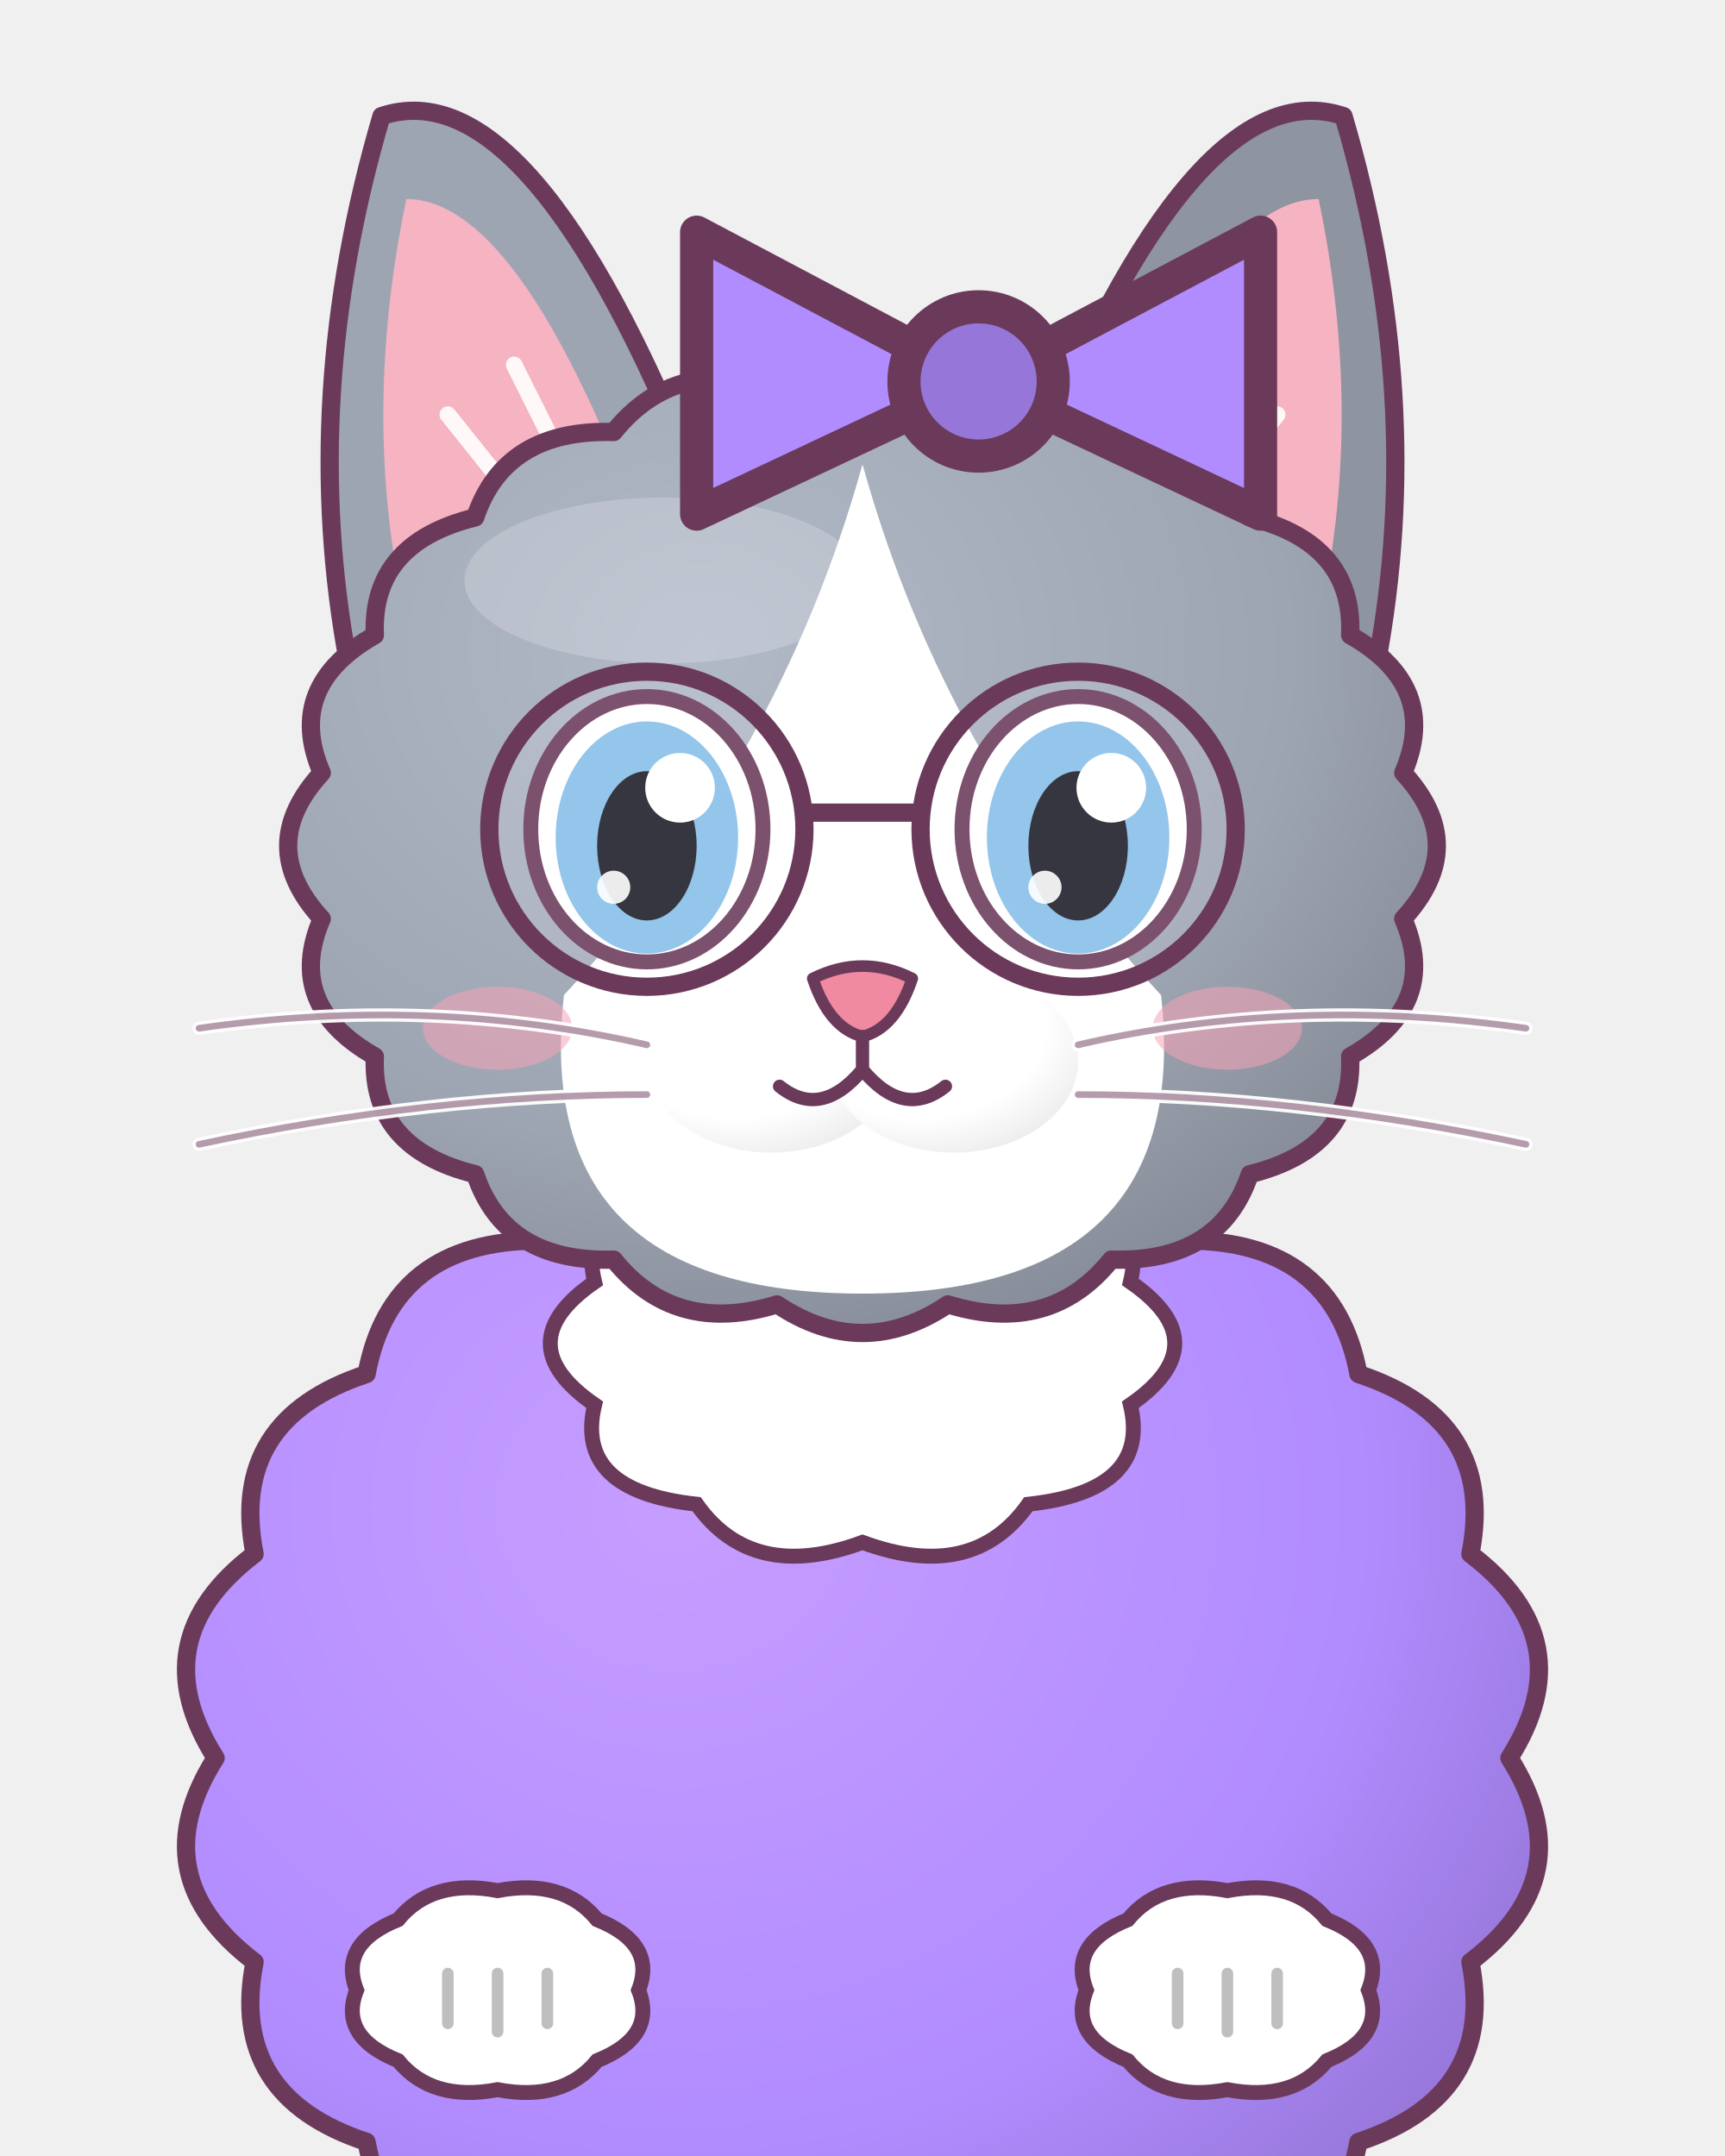
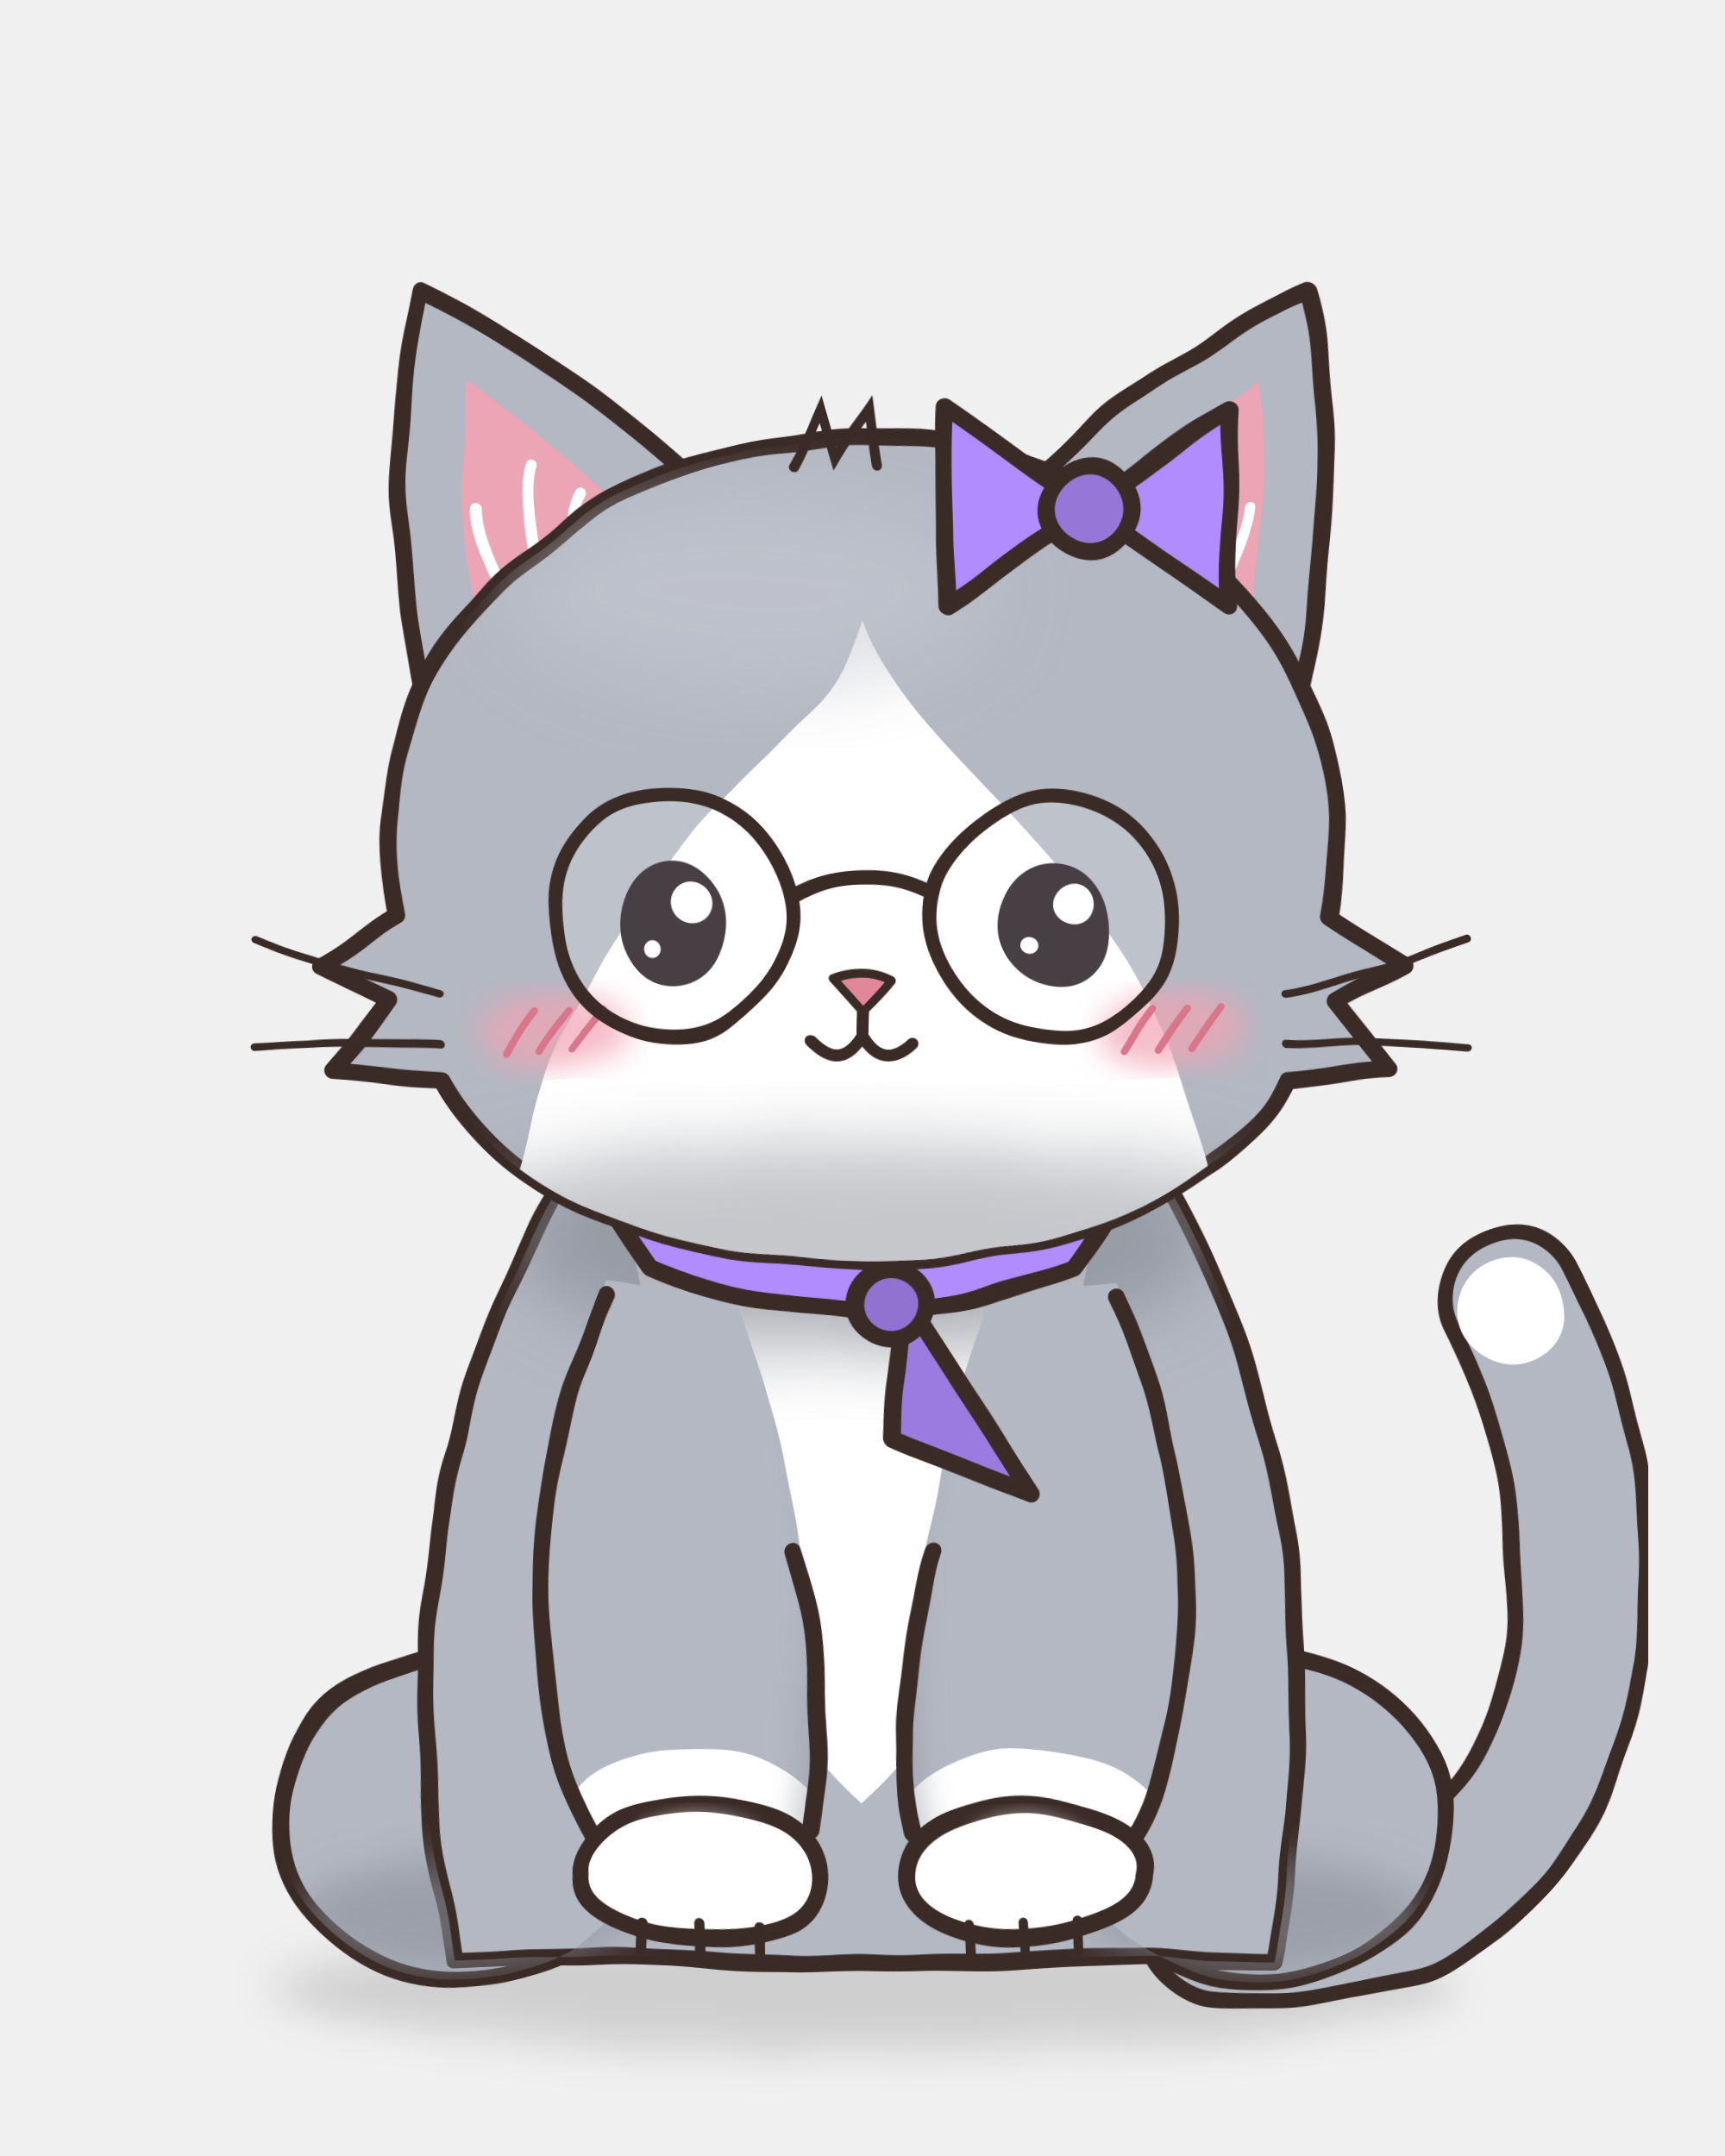
<svg xmlns="http://www.w3.org/2000/svg" viewBox="-104 -252 208 260">
  <defs>
-     <radialGradient id="ocutegrey05959" cx=".36" cy=".30" r=".85">
-       <stop offset="0" stop-color="#c69dff" />
-       <stop offset=".6" stop-color="#b18cff" />
-       <stop offset="1" stop-color="#8a6dc7" />
-     </radialGradient>
-     <radialGradient id="fcutegrey05959" cx=".36" cy=".30" r=".85">
-       <stop offset="0" stop-color="#b1b9c7" />
-       <stop offset=".6" stop-color="#9ea5b2" />
-       <stop offset="1" stop-color="#7b818b" />
-     </radialGradient>
-     <radialGradient id="wcutegrey05959" cx=".36" cy=".30" r=".85">
-       <stop offset="0" stop-color="#ffffff" />
-       <stop offset=".6" stop-color="#ffffff" />
-       <stop offset="1" stop-color="#e6e6e6" />
-     </radialGradient>
-     <clipPath id="hcutegrey05959">
-       <path d="M65.2 -141.2 Q69.7 -130.8 58.8 -124.6 Q59.3 -113.5 46.7 -110.4 Q43.1 -99.7 30.0 -100.1 Q22.6 -90.9 10.3 -94.7 Q0.0 -87.8 -10.3 -94.7 Q-22.6 -90.9 -30.0 -100.1 Q-43.1 -99.7 -46.7 -110.4 Q-59.3 -113.5 -58.8 -124.6 Q-69.7 -130.8 -65.2 -141.2 Q-73.3 -150.0 -65.2 -158.8 Q-69.7 -169.2 -58.8 -175.4 Q-59.3 -186.5 -46.7 -189.6 Q-43.1 -200.3 -30.0 -199.9 Q-22.6 -209.1 -10.3 -205.3 Q-0.0 -212.2 10.3 -205.3 Q22.6 -209.1 30.0 -199.9 Q43.1 -200.3 46.7 -189.6 Q59.3 -186.5 58.8 -175.4 Q69.7 -169.2 65.2 -158.8 Q73.3 -150.0 65.2 -141.2Z" />
-     </clipPath>
+     <filter id="ink" x="-5%" y="-5%" width="110%" height="110%">
+       <feTurbulence type="fractalNoise" baseFrequency=".05" numOctaves="2" seed="3" result="n" />
+       <feDisplacementMap in="SourceGraphic" in2="n" scale="2.2" />
+     </filter>
+     <filter id="pencil">
+       <feTurbulence type="fractalNoise" baseFrequency="1.1 .35" numOctaves="2" seed="5" />
+       <feColorMatrix values="0 0 0 0 .25  0 0 0 0 .2  0 0 0 0 .18  0 0 0 .22 -.02" />
+       <feComposite in2="SourceGraphic" operator="in" />
+     </filter>
+     <filter id="blur1">
+       <feGaussianBlur stdDeviation="1" />
+     </filter>
+     <filter id="blur2">
+       <feGaussianBlur stdDeviation="2" />
+     </filter>
+     <filter id="blur3" x="-30%" y="-30%" width="160%" height="160%">
+       <feGaussianBlur stdDeviation="3" />
+     </filter>
+     <filter id="blur4" x="-30%" y="-30%" width="160%" height="160%">
+       <feGaussianBlur stdDeviation="5" />
+     </filter>
  </defs>
-   <ellipse cx="6" cy="34" rx="78" ry="15" fill="#000" opacity=".15" />
-   <path d="M78.0 -40.0 Q87.0 -25.8 73.3 -15.4 Q76.5 0.8 59.8 6.3 Q56.8 22.4 39.0 22.4 Q30.2 36.6 13.5 30.9 Q0.0 41.5 -13.5 30.9 Q-30.2 36.6 -39.0 22.4 Q-56.8 22.4 -59.8 6.3 Q-76.5 0.8 -73.3 -15.4 Q-87.0 -25.8 -78.0 -40.0 Q-87.0 -54.2 -73.3 -64.6 Q-76.5 -80.8 -59.8 -86.3 Q-56.8 -102.4 -39.0 -102.4 Q-30.2 -116.6 -13.5 -110.9 Q-0.0 -121.5 13.5 -110.9 Q30.2 -116.6 39.0 -102.4 Q56.8 -102.4 59.8 -86.3 Q76.5 -80.8 73.3 -64.6 Q87.0 -54.2 78.0 -40.0Z" fill="url(#ocutegrey05959)" stroke="#6b3a5a" stroke-width="2.2" stroke-linejoin="round" />
-   <path d="M32.3 -82.6 Q34.8 -72.2 20.0 -70.6 Q13.3 -61.1 0.0 -66.0 Q-13.3 -61.1 -20.0 -70.6 Q-34.8 -72.2 -32.3 -82.6 Q-43.0 -90.0 -32.3 -97.4 Q-34.8 -107.8 -20.0 -109.4 Q-13.3 -118.9 -0.0 -114.0 Q13.3 -118.9 20.0 -109.4 Q34.8 -107.8 32.3 -97.4 Q43.0 -90.0 32.3 -82.6Z" fill="#ffffff" stroke="#6b3a5a" stroke-width="1.8" />
-   <path d="M-20 -194 Q-40 -244 -58 -238 Q-68 -204 -62 -172Z" fill="#9ea5b2" stroke="#6b3a5a" stroke-width="2.2" stroke-linejoin="round" />
-   <path d="M-28 -192 Q-42 -228 -55 -228 Q-60 -204 -56 -182Z" fill="#f6b3c2" />
-   <path d="M-36 -196 l-6 -12 M-42 -192 l-8 -10" stroke="#fff" stroke-width="2" stroke-linecap="round" opacity=".9" />
-   <path d="M20 -194 Q40 -244 58 -238 Q68 -204 62 -172Z" fill="#8e94a0" stroke="#6b3a5a" stroke-width="2.2" stroke-linejoin="round" />
-   <path d="M28 -192 Q42 -228 55 -228 Q60 -204 56 -182Z" fill="#f6b3c2" />
-   <path d="M36 -196 l6 -12 M42 -192 l8 -10" stroke="#fff" stroke-width="2" stroke-linecap="round" opacity=".9" />
-   <path d="M65.2 -141.2 Q69.7 -130.8 58.8 -124.6 Q59.3 -113.5 46.7 -110.4 Q43.1 -99.7 30.0 -100.1 Q22.6 -90.9 10.3 -94.7 Q0.0 -87.8 -10.3 -94.7 Q-22.6 -90.9 -30.0 -100.1 Q-43.1 -99.7 -46.7 -110.4 Q-59.3 -113.5 -58.8 -124.6 Q-69.7 -130.8 -65.2 -141.2 Q-73.3 -150.0 -65.2 -158.8 Q-69.7 -169.2 -58.8 -175.4 Q-59.3 -186.5 -46.7 -189.6 Q-43.1 -200.3 -30.0 -199.9 Q-22.6 -209.1 -10.3 -205.3 Q-0.0 -212.2 10.3 -205.3 Q22.6 -209.1 30.0 -199.9 Q43.1 -200.3 46.7 -189.6 Q59.3 -186.5 58.8 -175.4 Q69.7 -169.2 65.2 -158.8 Q73.3 -150.0 65.2 -141.2Z" fill="url(#fcutegrey05959)" stroke="#6b3a5a" stroke-width="2.2" stroke-linejoin="round" />
-   <g clip-path="url(#hcutegrey05959)">
-     <path d="M0 -196 Q-10 -160 -36 -132 Q-40 -96 0 -96 Q40 -96 36 -132 Q10 -160 0 -196Z" fill="#ffffff" />
+   <g transform="translate(0 -150) scale(.85) translate(-120 -94)">
+     <g transform="translate(0,0)">
+       <defs>
+         <clipPath id="hacutegreyNone">
+           <path d="M54 104 C46 64 82 36 120 36 C158 36 194 64 186 104 L197 111 L187 116 L195 126 L180 127 C170 145 146 153 120 153 C94 153 70 145 60 127 L45 126 L53 116 L43 111 Z" />
+         </clipPath>
+         <clipPath id="bacutegreyNone">
+           <path d="M78 140 C58 172 54 216 62 252 L178 252 C186 216 182 172 162 140 Z" />
+           <ellipse cx="64" cy="232" rx="27" ry="23" />
+           <ellipse cx="176" cy="232" rx="27" ry="23" />
+         </clipPath>
+       </defs>
+       <g filter="url(#ink)">
+         <ellipse cx="120" cy="256" rx="84" ry="9" fill="#000" opacity=".14" filter="url(#blur3)" />
+         <path d="M170 248 C224 254 232 196 212 158" stroke="#3b2b27" stroke-width="21" fill="none" stroke-linecap="round" />
+         <path d="M170 248 C224 254 232 196 212 158" stroke="#b3b8c3" stroke-width="16.5" fill="none" stroke-linecap="round" />
+         <circle cx="212" cy="160" r="7.5" fill="#ffffff" />
+         <ellipse cx="64" cy="232" rx="27" ry="23" stroke="#3b2b27" stroke-width="2.4" stroke-linejoin="round" stroke-linecap="round" fill="#b3b8c3" />
+         <ellipse cx="176" cy="232" rx="27" ry="23" stroke="#3b2b27" stroke-width="2.4" stroke-linejoin="round" stroke-linecap="round" fill="#b3b8c3" />
+         <path d="M78 140 C58 172 54 216 62 252 L178 252 C186 216 182 172 162 140 Z" stroke="#3b2b27" stroke-width="2.4" stroke-linejoin="round" stroke-linecap="round" fill="#b3b8c3" />
+         <g clip-path="url(#bacutegreyNone)">
+           <path d="M86 140 C92 180 98 210 120 230 C142 210 148 180 154 140 Z" fill="#ffffff" />
+           <ellipse cx="120" cy="150" rx="50" ry="16" fill="#8b8f98" opacity=".7" filter="url(#blur4)" />
+           <ellipse cx="64" cy="246" rx="24" ry="8" fill="#8b8f98" opacity=".6" filter="url(#blur3)" />
+           <ellipse cx="176" cy="246" rx="24" ry="8" fill="#8b8f98" opacity=".6" filter="url(#blur3)" />
+         </g>
+         <path d="M84 156 C70 188 72 222 84 238 L112 236 C115 214 112 186 102 158 Z" fill="#b3b8c3" />
+         <clipPath id="aacutegreyNone1">
+           <path d="M84 156 C70 188 72 222 84 238 L112 236 C115 214 112 186 102 158 Z" />
+         </clipPath>
+         <g clip-path="url(#aacutegreyNone1)">
+           <ellipse cx="96" cy="236" rx="20" ry="14" fill="#ffffff" />
+           <path d="M108 160 C114 190 114 214 110 236 L120 236 L120 160Z" fill="#8b8f98" opacity=".45" filter="url(#blur2)" />
+         </g>
+         <path d="M84 158 C70 188 72 222 84 238" fill="none" stroke="#3b2b27" stroke-width="2.4" stroke-linejoin="round" stroke-linecap="round" />
+         <path d="M113 234 C115 220 114 206 110 194" fill="none" stroke="#3b2b27" stroke-width="2.4" stroke-linejoin="round" stroke-linecap="round" />
+         <path d="M80 240 C78 228 114 226 114 240 C114 252 80 252 80 240Z" stroke="#3b2b27" stroke-width="2.4" stroke-linejoin="round" stroke-linecap="round" fill="#ffffff" />
+         <path d="M89 247 v4" stroke="#3b2b27" stroke-width="1.4" fill="none" stroke-linecap="round" />
+         <path d="M97 247 v4" stroke="#3b2b27" stroke-width="1.4" fill="none" stroke-linecap="round" />
+         <path d="M105 247 v4" stroke="#3b2b27" stroke-width="1.4" fill="none" stroke-linecap="round" />
+         <ellipse cx="97" cy="235" rx="9" ry="4" fill="#fff" opacity=".35" filter="url(#blur1)" />
+         <path d="M156 156 C170 188 168 222 156 238 L128 236 C125 214 128 186 138 158 Z" fill="#b3b8c3" />
+         <clipPath id="aacutegreyNone-1">
+           <path d="M156 156 C170 188 168 222 156 238 L128 236 C125 214 128 186 138 158 Z" />
+         </clipPath>
+         <g clip-path="url(#aacutegreyNone-1)">
+           <ellipse cx="144" cy="236" rx="20" ry="14" fill="#ffffff" />
+           <path d="M132 160 C126 190 126 214 130 236 L120 236 L120 160Z" fill="#8b8f98" opacity=".45" filter="url(#blur2)" />
+         </g>
+         <path d="M156 158 C170 188 168 222 156 238" fill="none" stroke="#3b2b27" stroke-width="2.4" stroke-linejoin="round" stroke-linecap="round" />
+         <path d="M127 234 C125 220 126 206 130 194" fill="none" stroke="#3b2b27" stroke-width="2.4" stroke-linejoin="round" stroke-linecap="round" />
+         <path d="M160 240 C162 228 126 226 126 240 C126 252 160 252 160 240Z" stroke="#3b2b27" stroke-width="2.4" stroke-linejoin="round" stroke-linecap="round" fill="#ffffff" />
+         <path d="M151 247 v4" stroke="#3b2b27" stroke-width="1.4" fill="none" stroke-linecap="round" />
+         <path d="M143 247 v4" stroke="#3b2b27" stroke-width="1.4" fill="none" stroke-linecap="round" />
+         <path d="M135 247 v4" stroke="#3b2b27" stroke-width="1.4" fill="none" stroke-linecap="round" />
+         <ellipse cx="143" cy="235" rx="9" ry="4" fill="#fff" opacity=".35" filter="url(#blur1)" />
+         <path d="M84 145 Q120 160 156 145 L150 154 Q120 166 90 154 Z" stroke="#3b2b27" stroke-width="2.4" stroke-linejoin="round" stroke-linecap="round" fill="#b18cff" />
+         <path d="M126 158 L144 186 L124 178 Z" stroke="#3b2b27" stroke-width="2.4" stroke-linejoin="round" stroke-linecap="round" fill="#9b7be0" />
+         <circle cx="124" cy="159" r="5" stroke="#3b2b27" stroke-width="2.4" stroke-linejoin="round" stroke-linecap="round" fill="#9172d1" />
+         <path d="M60 82 C54 58 52 34 57 15 C76 25 92 37 103 49 Z" stroke="#3b2b27" stroke-width="2.4" stroke-linejoin="round" stroke-linecap="round" fill="#b3b8c3" />
+         <path d="M67 72 C63 54 62 40 64 28 C75 36 84 44 92 52 Z" fill="#f2a3b3" opacity=".9" />
+         <path d="M 180 82 C 186 58 188 34 183 15 C 164 25 148 37 137 49 Z" stroke="#3b2b27" stroke-width="2.4" stroke-linejoin="round" stroke-linecap="round" fill="#b3b8c3" />
+         <path d="M 173 72 C 177 54 178 40 176 28 C 165 36 156 44 148 52 Z" fill="#f2a3b3" opacity=".9" />
+         <path d="M74 56 q-3 -10 -1 -16 M79 58 q-2 -9 1 -14 M69 58 q-4 -8 -4 -12" stroke="#fff" stroke-width="1.6" fill="none" stroke-linecap="round" />
+         <path d="M166 56 q3 -10 1 -16 M161 58 q2 -9 -1 -14 M171 58 q4 -8 4 -12" stroke="#fff" stroke-width="1.6" fill="none" stroke-linecap="round" />
+         <path d="M54 104 C46 64 82 36 120 36 C158 36 194 64 186 104 L197 111 L187 116 L195 126 L180 127 C170 145 146 153 120 153 C94 153 70 145 60 127 L45 126 L53 116 L43 111 Z" stroke="#3b2b27" stroke-width="2.4" stroke-linejoin="round" stroke-linecap="round" fill="#b3b8c3" />
+         <g clip-path="url(#hacutegreyNone)">
+           <path d="M120 62 C128 86 168 98 172 160 L68 160 C72 98 112 86 120 62 Z" fill="#ffffff" />
+           <ellipse cx="104" cy="58" rx="34" ry="14" fill="#c6c9d2" opacity=".55" filter="url(#blur4)" />
+           <ellipse cx="120" cy="150" rx="70" ry="14" fill="#8b8f98" opacity=".5" filter="url(#blur4)" />
+         </g>
+         <path d="M110 40 l4 -8 l2 7 l5 -7 l1 8" stroke="#3b2b27" stroke-width="1.4" fill="none" stroke-linecap="round" />
+         <ellipse cx="93" cy="105" rx="7.6" ry="8.74" fill="#2a2026" />
+         <circle cx="95.66" cy="101.96" r="2.888" fill="#fff" />
+         <circle cx="89.96" cy="108.42" r="1.216" fill="#fff" />
+         <ellipse cx="76" cy="120" rx="11" ry="6" fill="#f2a3b3" opacity="0.7" filter="url(#blur2)" />
+         <path d="M69 123 l4 -6" stroke="#d9768c" stroke-width="1.1" stroke-linecap="round" />
+         <path d="M74 123 l4 -6" stroke="#d9768c" stroke-width="1.1" stroke-linecap="round" />
+         <path d="M79 123 l4 -6" stroke="#d9768c" stroke-width="1.1" stroke-linecap="round" />
+         <path d="M60 115 q-14 -3.2 -26 -7.6" stroke="#3b2b27" stroke-width="1.1" fill="none" stroke-linecap="round" />
+         <path d="M60 122 q-14 -0.4 -26 0.8" stroke="#3b2b27" stroke-width="1.1" fill="none" stroke-linecap="round" />
+         <ellipse cx="147" cy="105" rx="7.6" ry="8.74" fill="#2a2026" />
+         <circle cx="149.66" cy="101.96" r="2.888" fill="#fff" />
+         <circle cx="143.96" cy="108.42" r="1.216" fill="#fff" />
+         <ellipse cx="164" cy="120" rx="11" ry="6" fill="#f2a3b3" opacity="0.7" filter="url(#blur2)" />
+         <path d="M157 123 l4 -6" stroke="#d9768c" stroke-width="1.1" stroke-linecap="round" />
+         <path d="M162 123 l4 -6" stroke="#d9768c" stroke-width="1.1" stroke-linecap="round" />
+         <path d="M167 123 l4 -6" stroke="#d9768c" stroke-width="1.1" stroke-linecap="round" />
+         <path d="M180 115 q14 -3.2 26 -7.6" stroke="#3b2b27" stroke-width="1.1" fill="none" stroke-linecap="round" />
+         <path d="M180 122 q14 -0.4 26 0.8" stroke="#3b2b27" stroke-width="1.1" fill="none" stroke-linecap="round" />
+         <path d="M116 113 Q120 111 124 113 L120 117.5 Z" fill="#e2879a" stroke="#3b2b27" stroke-width="1.2" stroke-linejoin="round" />
+         <path d="M120 117.5 v3 M113 122 Q117 126 120 121 Q123 126 127 122" stroke="#3b2b27" fill="none" stroke-linecap="round" stroke-linejoin="round" stroke-width="1.7" />
+         <path d="M152 46 L132 32 L132 60Z M152 46 L172 32 L172 60Z" stroke="#3b2b27" stroke-width="2.4" stroke-linejoin="round" stroke-linecap="round" fill="#b18cff" />
+         <circle cx="152" cy="46" r="6" stroke="#3b2b27" stroke-width="2.4" stroke-linejoin="round" stroke-linecap="round" fill="#9677d8" />
+         <circle cx="93" cy="104" r="17" fill="#fff" fill-opacity=".14" stroke="#3b2b27" stroke-width="2" />
+         <circle cx="147" cy="104" r="17" fill="#fff" fill-opacity=".14" stroke="#3b2b27" stroke-width="2" />
+         <path d="M110 101 Q120 96 130 101" stroke="#3b2b27" stroke-width="2" fill="none" />
+       </g>
+     </g>
  </g>
-   <ellipse cx="-24" cy="-182" rx="24" ry="10" fill="#fff" opacity=".2" />
-   <ellipse cx="-11" cy="-124" rx="15" ry="11" fill="url(#wcutegrey05959)" />
-   <ellipse cx="11" cy="-124" rx="15" ry="11" fill="url(#wcutegrey05959)" />
-   <ellipse cx="-26" cy="-152" rx="14" ry="16" fill="#fff" stroke="#6b3a5a" stroke-width="1.8" />
-   <ellipse cx="-26" cy="-151" rx="11" ry="14" fill="#86bde8" />
-   <ellipse cx="-26" cy="-150" rx="6" ry="9" fill="#1b1b26" />
-   <circle cx="-22" cy="-157" r="4.2" fill="#fff" />
-   <circle cx="-30" cy="-145" r="2" fill="#fff" opacity=".9" />
-   <ellipse cx="-44" cy="-128" rx="9" ry="5" fill="#f6a3b6" opacity=".55" />
-   <path d="M-26 -126 Q-52 -132 -80 -128 M-26 -120 Q-52 -120 -80 -114" fill="none" stroke="#fff" stroke-width="1.6" stroke-linecap="round" opacity=".95" />
-   <path d="M-26 -126 Q-52 -132 -80 -128 M-26 -120 Q-52 -120 -80 -114" fill="none" stroke="#6b3a5a" stroke-width=".8" stroke-linecap="round" opacity=".5" />
-   <ellipse cx="26" cy="-152" rx="14" ry="16" fill="#fff" stroke="#6b3a5a" stroke-width="1.8" />
-   <ellipse cx="26" cy="-151" rx="11" ry="14" fill="#86bde8" />
-   <ellipse cx="26" cy="-150" rx="6" ry="9" fill="#1b1b26" />
-   <circle cx="30" cy="-157" r="4.2" fill="#fff" />
-   <circle cx="22" cy="-145" r="2" fill="#fff" opacity=".9" />
-   <ellipse cx="44" cy="-128" rx="9" ry="5" fill="#f6a3b6" opacity=".55" />
-   <path d="M26 -126 Q52 -132 80 -128 M26 -120 Q52 -120 80 -114" fill="none" stroke="#fff" stroke-width="1.6" stroke-linecap="round" opacity=".95" />
-   <path d="M26 -126 Q52 -132 80 -128 M26 -120 Q52 -120 80 -114" fill="none" stroke="#6b3a5a" stroke-width=".8" stroke-linecap="round" opacity=".5" />
-   <path d="M-6 -134 Q0 -137 6 -134 Q4 -128 0 -127 Q-4 -128 -6 -134Z" fill="#ef8aa0" stroke="#6b3a5a" stroke-width="1.4" stroke-linejoin="round" />
-   <path d="M0 -127 V-123 M0 -123 Q-5 -117 -10 -121 M0 -123 Q5 -117 10 -121" fill="none" stroke="#6b3a5a" stroke-width="1.6" stroke-linecap="round" />
-   <circle cx="-26" cy="-152" r="19" fill="#fff" fill-opacity=".12" stroke="#6b3a5a" stroke-width="2.2" />
-   <circle cx="26" cy="-152" r="19" fill="#fff" fill-opacity=".12" stroke="#6b3a5a" stroke-width="2.2" />
-   <path d="M-7 -154 H7" stroke="#6b3a5a" stroke-width="2.2" />
-   <path d="M14 -206 L-20 -224 L-20 -190Z M14 -206 L48 -224 L48 -190Z" fill="#b18cff" stroke="#6b3a5a" stroke-width="4" stroke-linejoin="round" />
-   <circle cx="14" cy="-206" r="9" fill="#9677d9" stroke="#6b3a5a" stroke-width="4" />
-   <path d="M-27.0 -12.0 Q-24.8 -6.4 -32.0 -3.5 Q-36.1 1.5 -44.0 0.0 Q-51.9 1.5 -56.0 -3.5 Q-63.2 -6.4 -61.0 -12.0 Q-63.2 -17.6 -56.0 -20.5 Q-51.9 -25.5 -44.0 -24.0 Q-36.1 -25.5 -32.0 -20.5 Q-24.8 -17.6 -27.0 -12.0Z" fill="#ffffff" stroke="#6b3a5a" stroke-width="1.8" />
-   <path d="M-50 -8 v-6 M-44 -7 v-7 M-38 -8 v-6" stroke="#bfbfbf" stroke-width="1.4" stroke-linecap="round" />
-   <path d="M61.0 -12.0 Q63.2 -6.4 56.0 -3.5 Q51.9 1.5 44.0 0.0 Q36.1 1.5 32.0 -3.5 Q24.8 -6.4 27.0 -12.0 Q24.8 -17.6 32.0 -20.5 Q36.1 -25.5 44.0 -24.0 Q51.9 -25.5 56.0 -20.5 Q63.2 -17.6 61.0 -12.0Z" fill="#ffffff" stroke="#6b3a5a" stroke-width="1.8" />
-   <path d="M38 -8 v-6 M44 -7 v-7 M50 -8 v-6" stroke="#bfbfbf" stroke-width="1.4" stroke-linecap="round" />
</svg>
